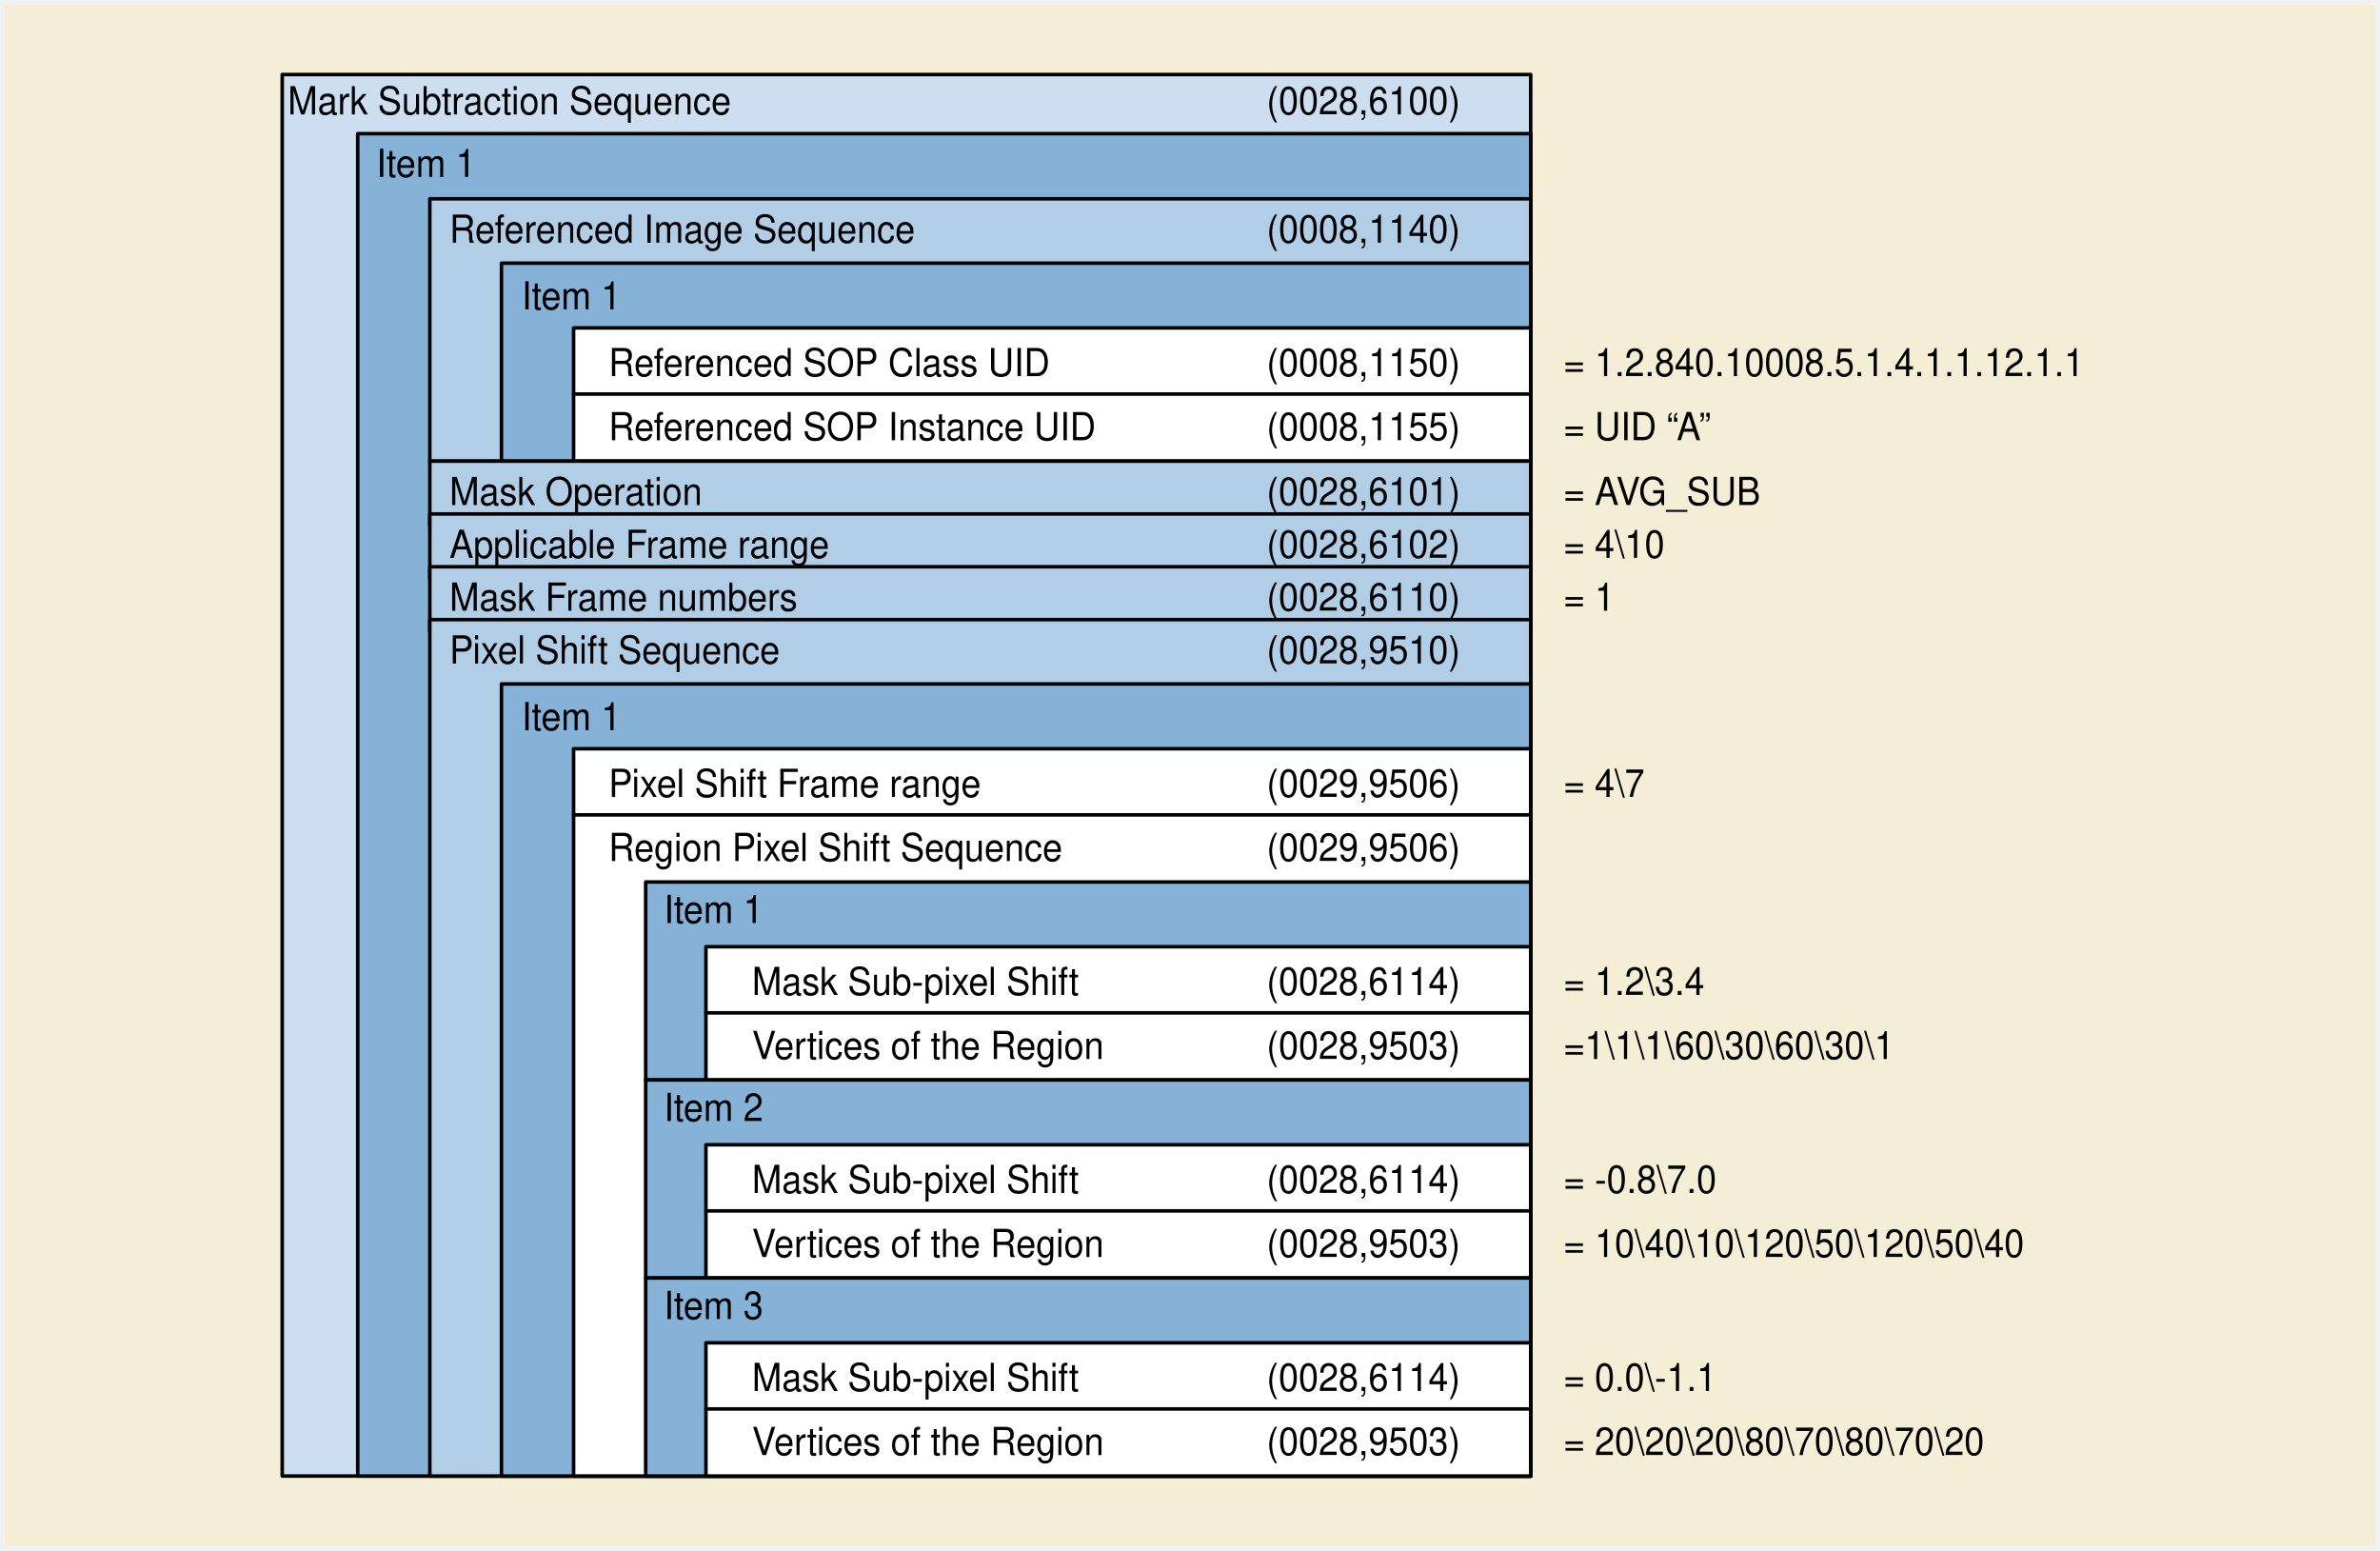
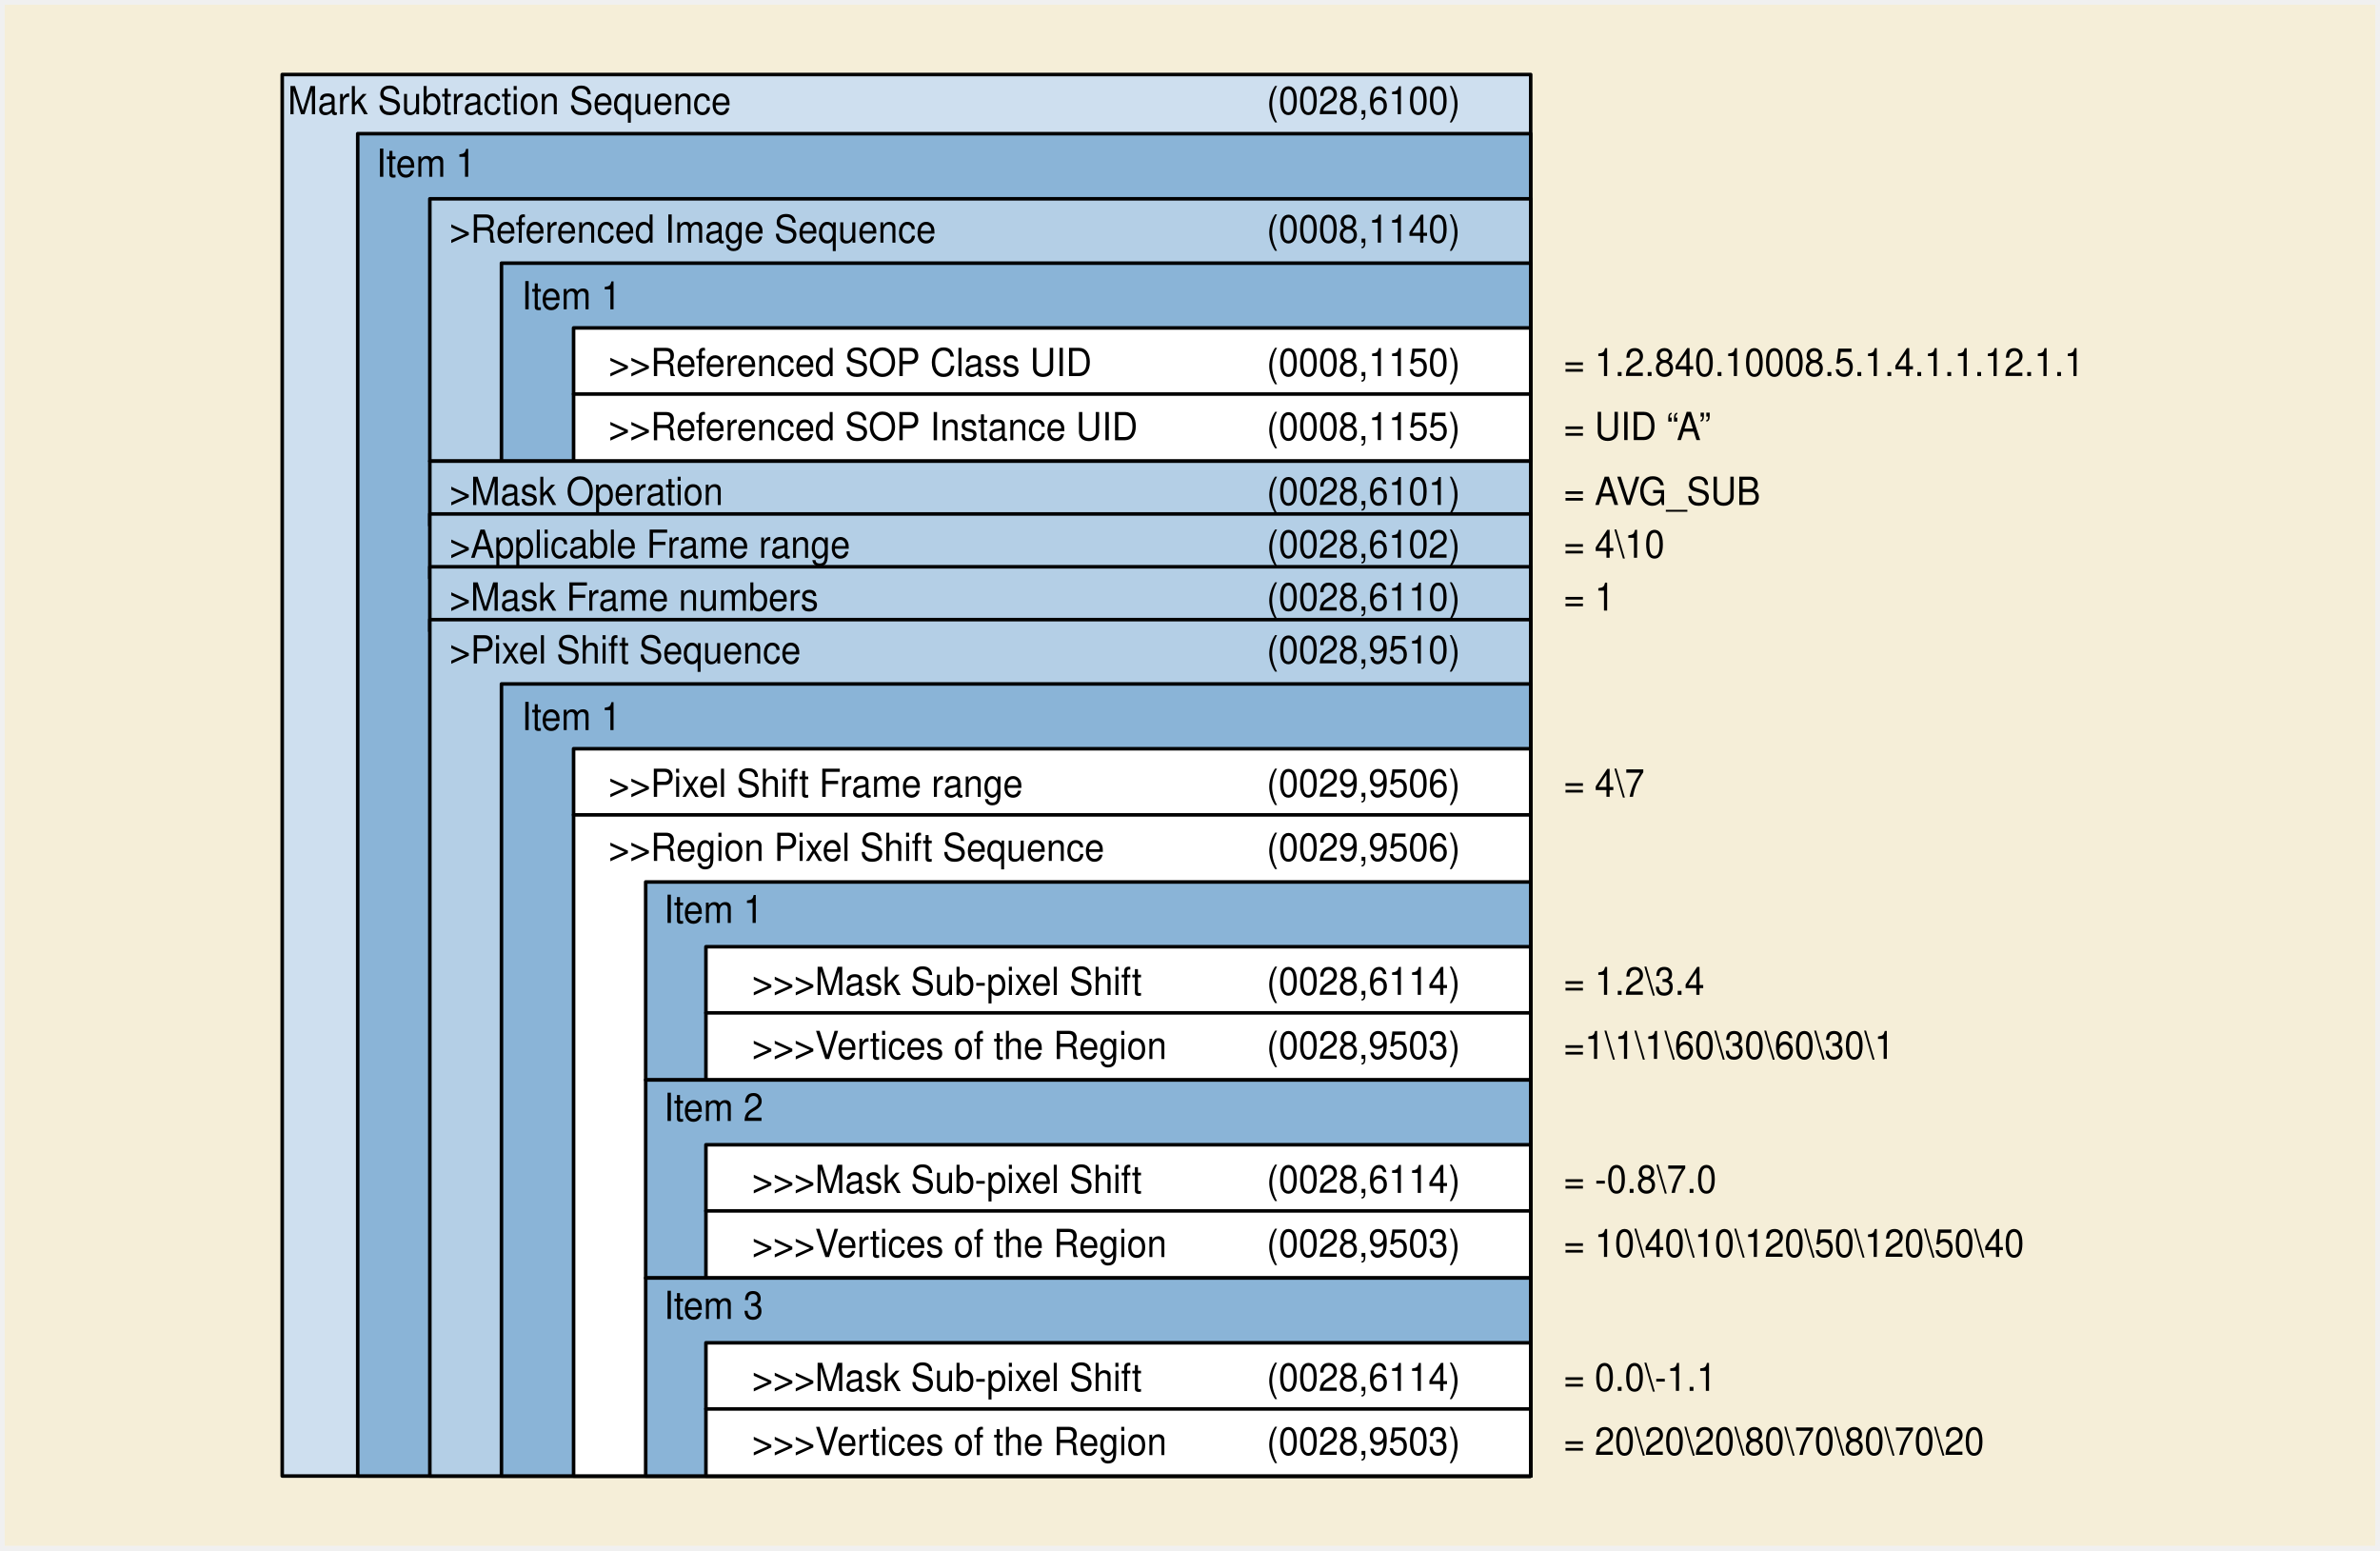
<svg xmlns="http://www.w3.org/2000/svg" version="1.1" id="Layer_1" x="0px" y="0px" width="502px" height="327px" viewBox="0 0 502 327" enable-background="new 0 0 502 327" xml:space="preserve">
  <defs>
    <style type="text/css">
	text {
	  font-family: Helvetica, Verdana, ArialUnicodeMS, san-serif
	}
	</style>
  </defs>
  <g>
   </g>
  <g>
-     <rect x="1" y="1" fill="#F5EED6" width="500" height="325" />
+     <rect x="1" y="1" fill="#F5EED8" width="500" height="325" />
    <g>
-       <rect x="59.529" y="15.713" fill="#CCDEF0" stroke="#010101" stroke-width="0.75" stroke-linecap="round" stroke-linejoin="round" stroke-miterlimit="1" width="263.332" height="295.574" />
+       <rect x="59.529" y="15.713" fill="#CEDFEF" stroke="#010101" stroke-width="0.75" stroke-linecap="round" stroke-linejoin="round" stroke-miterlimit="1" width="263.332" height="295.574" />
      <rect x="60.693" y="18.277" fill="none" width="175.978" height="7.715" />
-       <text transform="matrix(0.9288 0 0 1 60.6929 24.1167)" font-size="8.159">Mark Subtraction Sequence</text>
-       <rect x="75.454" y="28.186" fill="#86B2D8" stroke="#010101" stroke-width="0.75" stroke-linecap="round" stroke-linejoin="round" stroke-miterlimit="1" width="247.407" height="283.102" />
-       <rect x="90.662" y="41.931" fill="#B2CEE7" stroke="#010101" stroke-width="0.75" stroke-linecap="round" stroke-linejoin="round" stroke-miterlimit="1" width="232.199" height="55.327" />
+       <text transform="matrix(0.9288 0 0 1 60.6929 24.0957)" font-size="8.159">Mark Subtraction Sequence</text>
+       <rect x="75.454" y="28.186" fill="#8AB4D7" stroke="#010101" stroke-width="0.75" stroke-linecap="round" stroke-linejoin="round" stroke-miterlimit="1" width="247.407" height="283.102" />
+       <rect x="90.662" y="41.931" fill="#B4CFE6" stroke="#010101" stroke-width="0.75" stroke-linecap="round" stroke-linejoin="round" stroke-miterlimit="1" width="232.199" height="55.327" />
      <rect x="79.387" y="31.46" fill="none" width="156.672" height="7.715" />
-       <text transform="matrix(0.9288 0 0 1 79.3867 37.3003)" font-size="8.159">Item 1</text>
-       <rect x="105.772" y="55.496" fill="#86B2D8" stroke="#010101" stroke-width="0.75" stroke-linecap="round" stroke-linejoin="round" stroke-miterlimit="1" width="217.089" height="41.762" />
+       <text transform="matrix(0.9288 0 0 1 79.3867 37.2793)" font-size="8.159">Item 1</text>
+       <rect x="105.772" y="55.496" fill="#8AB4D7" stroke="#010101" stroke-width="0.75" stroke-linecap="round" stroke-linejoin="round" stroke-miterlimit="1" width="217.089" height="41.762" />
      <rect x="120.982" y="69.159" fill="#FFFFFF" stroke="#010101" stroke-width="0.75" stroke-linecap="round" stroke-linejoin="round" stroke-miterlimit="1" width="201.879" height="28.099" />
      <line fill="#FFFFFF" stroke="#010101" stroke-width="0.75" stroke-linecap="round" stroke-linejoin="round" stroke-miterlimit="1" x1="120.982" y1="83.11" x2="322.861" y2="83.11" />
      <rect x="128.359" y="73.496" fill="none" width="108.615" height="7.714" />
-       <text transform="matrix(0.9288 0 0 1 128.3594 79.3359)" font-size="8.159">Referenced SOP Class UID</text>
-       <rect x="128.359" y="87.004" fill="none" width="108.156" height="7.715" />
-       <text transform="matrix(0.9288 0 0 1 128.3589 92.8438)" font-size="8.159">Referenced SOP Instance UID</text>
+       <text transform="matrix(0.9288 0 0 1 128.3594 79.3149)" font-size="8.159">&gt;&gt;Referenced SOP Class UID</text>
+       <rect x="128.359" y="87.004" fill="none" width="114.61" height="7.715" />
+       <text transform="matrix(0.9288 0 0 1 128.3589 92.8433)" font-size="8.159">&gt;&gt;Referenced SOP Instance UID</text>
      <rect x="94.802" y="45.354" fill="none" width="142.655" height="7.715" />
-       <text transform="matrix(0.9288 0 0 1 94.8018 51.1943)" font-size="8.159">Referenced Image Sequence</text>
+       <text transform="matrix(0.9288 0 0 1 94.8018 51.1733)" font-size="8.159">&gt;Referenced Image Sequence</text>
      <rect x="110.042" y="59.412" fill="none" width="127.167" height="7.715" />
-       <text transform="matrix(0.9288 0 0 1 110.0425 65.252)" font-size="8.159">Item 1</text>
-       <rect x="90.662" y="97.258" fill="#B2CEE7" stroke="#010101" stroke-width="0.75" stroke-linecap="round" stroke-linejoin="round" stroke-miterlimit="1" width="232.199" height="13.565" />
+       <text transform="matrix(0.9288 0 0 1 110.0425 65.231)" font-size="8.159">Item 1</text>
+       <rect x="90.662" y="97.258" fill="#B4CFE6" stroke="#010101" stroke-width="0.75" stroke-linecap="round" stroke-linejoin="round" stroke-miterlimit="1" width="232.199" height="13.565" />
      <rect x="94.802" y="100.682" fill="none" width="142.322" height="7.715" />
-       <text transform="matrix(0.9288 0 0 1 94.8018 106.5215)" font-size="8.159">Mask Operation</text>
-       <rect x="90.662" y="108.397" fill="#B2CEE7" stroke="#010101" stroke-width="0.75" stroke-linecap="round" stroke-linejoin="round" stroke-miterlimit="1" width="232.199" height="13.565" />
+       <text transform="matrix(0.9288 0 0 1 94.8018 106.5005)" font-size="8.159">&gt;Mask Operation</text>
+       <rect x="90.662" y="108.397" fill="#B4CFE6" stroke="#010101" stroke-width="0.75" stroke-linecap="round" stroke-linejoin="round" stroke-miterlimit="1" width="232.199" height="13.565" />
      <rect x="94.802" y="111.821" fill="none" width="141.863" height="7.715" />
-       <text transform="matrix(0.9288 0 0 1 94.8018 117.6606)" font-size="8.159">Applicable Frame range</text>
-       <rect x="90.662" y="119.536" fill="#B2CEE7" stroke="#010101" stroke-width="0.75" stroke-linecap="round" stroke-linejoin="round" stroke-miterlimit="1" width="232.199" height="13.565" />
+       <text transform="matrix(0.9288 0 0 1 94.8018 117.6396)" font-size="8.159">&gt;Applicable Frame range</text>
+       <rect x="90.662" y="119.536" fill="#B4CFE6" stroke="#010101" stroke-width="0.75" stroke-linecap="round" stroke-linejoin="round" stroke-miterlimit="1" width="232.199" height="13.565" />
      <rect x="94.802" y="122.96" fill="none" width="141.53" height="7.715" />
-       <text transform="matrix(0.9288 0 0 1 94.8018 128.7998)" font-size="8.159">Mask Frame numbers</text>
-       <rect x="90.662" y="130.675" fill="#B2CEE7" stroke="#010101" stroke-width="0.75" stroke-linecap="round" stroke-linejoin="round" stroke-miterlimit="1" width="232.199" height="180.612" />
+       <text transform="matrix(0.9288 0 0 1 94.8018 128.7788)" font-size="8.159">&gt;Mask Frame numbers</text>
+       <rect x="90.662" y="130.675" fill="#B4CFE6" stroke="#010101" stroke-width="0.75" stroke-linecap="round" stroke-linejoin="round" stroke-miterlimit="1" width="232.199" height="180.612" />
      <rect x="94.802" y="134.099" fill="none" width="141.988" height="7.715" />
-       <text transform="matrix(0.9288 0 0 1 94.8018 139.939)" font-size="8.159">Pixel Shift Sequence</text>
-       <rect x="105.772" y="144.241" fill="#86B2D8" stroke="#010101" stroke-width="0.75" stroke-linecap="round" stroke-linejoin="round" stroke-miterlimit="1" width="217.089" height="167.046" />
+       <text transform="matrix(0.9288 0 0 1 94.8018 139.918)" font-size="8.159">&gt;Pixel Shift Sequence</text>
+       <rect x="105.772" y="144.241" fill="#8AB4D7" stroke="#010101" stroke-width="0.75" stroke-linecap="round" stroke-linejoin="round" stroke-miterlimit="1" width="217.089" height="167.046" />
      <rect x="120.982" y="157.904" fill="#FFFFFF" stroke="#010101" stroke-width="0.75" stroke-linecap="round" stroke-linejoin="round" stroke-miterlimit="1" width="201.879" height="153.383" />
      <line fill="#FFFFFF" stroke="#010101" stroke-width="0.75" stroke-linecap="round" stroke-linejoin="round" stroke-miterlimit="1" x1="120.982" y1="171.855" x2="322.861" y2="171.855" />
      <rect x="128.359" y="162.241" fill="none" width="108.83" height="7.714" />
-       <text transform="matrix(0.9288 0 0 1 128.3594 168.0801)" font-size="8.159">Pixel Shift Frame range</text>
+       <text transform="matrix(0.9288 0 0 1 128.3594 168.0596)" font-size="8.159">&gt;&gt;Pixel Shift Frame range</text>
      <rect x="128.359" y="175.748" fill="none" width="108.83" height="7.715" />
-       <text transform="matrix(0.9288 0 0 1 128.3589 181.5879)" font-size="8.159">Region Pixel Shift Sequence</text>
-       <rect x="136.192" y="186.002" fill="#86B2D8" stroke="#010101" stroke-width="0.75" stroke-linecap="round" stroke-linejoin="round" stroke-miterlimit="1" width="186.669" height="41.762" />
+       <text transform="matrix(0.9288 0 0 1 128.3589 181.5674)" font-size="8.159">&gt;&gt;Region Pixel Shift Sequence</text>
+       <rect x="136.192" y="186.002" fill="#8AB4D7" stroke="#010101" stroke-width="0.75" stroke-linecap="round" stroke-linejoin="round" stroke-miterlimit="1" width="186.669" height="41.762" />
      <rect x="148.896" y="199.666" fill="#FFFFFF" stroke="#010101" stroke-width="0.75" stroke-linecap="round" stroke-linejoin="round" stroke-miterlimit="1" width="173.965" height="28.098" />
      <line fill="#FFFFFF" stroke="#010101" stroke-width="0.75" stroke-linecap="round" stroke-linejoin="round" stroke-miterlimit="1" x1="148.896" y1="213.617" x2="322.861" y2="213.617" />
      <g>
-         <rect x="158.614" y="204.002" fill="none" width="78.954" height="7.715" />
-         <text transform="matrix(0.9288 0 0 1 158.6138 209.8418)" font-size="8.159">Mask Sub-pixel Shift</text>
+         <rect x="158.614" y="204.002" fill="none" width="89.021" height="7.715" />
+         <text transform="matrix(0.9288 0 0 1 158.6138 209.8418)" font-size="8.159">&gt;&gt;&gt;Mask Sub-pixel Shift</text>
      </g>
      <g>
-         <rect x="158.613" y="217.51" fill="none" width="78.954" height="7.715" />
-         <text transform="matrix(0.9288 0 0 1 158.6133 223.3496)" font-size="8.159">Vertices of the Region</text>
+         <rect x="158.613" y="217.51" fill="none" width="89.022" height="7.715" />
+         <text transform="matrix(0.9288 0 0 1 158.6133 223.3496)" font-size="8.159">&gt;&gt;&gt;Vertices of the Region</text>
      </g>
      <rect x="110.042" y="148.157" fill="none" width="127.729" height="7.715" />
-       <text transform="matrix(0.9288 0 0 1 110.0425 153.9966)" font-size="8.159">Item 1</text>
+       <text transform="matrix(0.9288 0 0 1 110.0425 153.9756)" font-size="8.159">Item 1</text>
      <rect x="140.042" y="188.824" fill="none" width="96.499" height="7.715" />
-       <text transform="matrix(0.9288 0 0 1 140.0425 194.6641)" font-size="8.159">Item 1</text>
-       <rect x="136.192" y="227.764" fill="#86B2D8" stroke="#010101" stroke-width="0.75" stroke-linecap="round" stroke-linejoin="round" stroke-miterlimit="1" width="186.669" height="41.762" />
+       <text transform="matrix(0.9288 0 0 1 140.0425 194.6426)" font-size="8.159">Item 1</text>
+       <rect x="136.192" y="227.764" fill="#8AB4D7" stroke="#010101" stroke-width="0.75" stroke-linecap="round" stroke-linejoin="round" stroke-miterlimit="1" width="186.669" height="41.762" />
      <rect x="148.896" y="241.428" fill="#FFFFFF" stroke="#010101" stroke-width="0.75" stroke-linecap="round" stroke-linejoin="round" stroke-miterlimit="1" width="173.965" height="28.098" />
      <line fill="#FFFFFF" stroke="#010101" stroke-width="0.75" stroke-linecap="round" stroke-linejoin="round" stroke-miterlimit="1" x1="148.896" y1="255.379" x2="322.861" y2="255.379" />
      <g>
-         <rect x="158.614" y="245.764" fill="none" width="78.954" height="7.715" />
-         <text transform="matrix(0.9288 0 0 1 158.6138 251.6035)" font-size="8.159">Mask Sub-pixel Shift</text>
+         <rect x="158.614" y="245.764" fill="none" width="89.021" height="7.715" />
+         <text transform="matrix(0.9288 0 0 1 158.6138 251.6035)" font-size="8.159">&gt;&gt;&gt;Mask Sub-pixel Shift</text>
      </g>
      <g>
-         <rect x="158.613" y="259.271" fill="none" width="78.954" height="7.715" />
-         <text transform="matrix(0.9288 0 0 1 158.6133 265.1113)" font-size="8.159">Vertices of the Region</text>
+         <rect x="158.613" y="259.271" fill="none" width="89.022" height="7.715" />
+         <text transform="matrix(0.9288 0 0 1 158.6133 265.1113)" font-size="8.159">&gt;&gt;&gt;Vertices of the Region</text>
      </g>
      <rect x="140.042" y="230.586" fill="none" width="96.833" height="7.715" />
-       <text transform="matrix(0.9288 0 0 1 140.0425 236.4258)" font-size="8.159">Item 2</text>
-       <rect x="136.192" y="269.525" fill="#86B2D8" stroke="#010101" stroke-width="0.75" stroke-linecap="round" stroke-linejoin="round" stroke-miterlimit="1" width="186.669" height="41.762" />
+       <text transform="matrix(0.9288 0 0 1 140.0425 236.4043)" font-size="8.159">Item 2</text>
+       <rect x="136.192" y="269.525" fill="#8AB4D7" stroke="#010101" stroke-width="0.75" stroke-linecap="round" stroke-linejoin="round" stroke-miterlimit="1" width="186.669" height="41.762" />
      <rect x="148.896" y="283.189" fill="#FFFFFF" stroke="#010101" stroke-width="0.75" stroke-linecap="round" stroke-linejoin="round" stroke-miterlimit="1" width="173.965" height="28.098" />
      <line fill="#FFFFFF" stroke="#010101" stroke-width="0.75" stroke-linecap="round" stroke-linejoin="round" stroke-miterlimit="1" x1="148.896" y1="297.141" x2="322.861" y2="297.141" />
      <g>
-         <rect x="158.614" y="287.525" fill="none" width="78.954" height="7.715" />
-         <text transform="matrix(0.9288 0 0 1 158.6138 293.3652)" font-size="8.159">Mask Sub-pixel Shift</text>
+         <rect x="158.614" y="287.525" fill="none" width="89.021" height="7.715" />
+         <text transform="matrix(0.9288 0 0 1 158.6138 293.3652)" font-size="8.159">&gt;&gt;&gt;Mask Sub-pixel Shift</text>
      </g>
      <g>
-         <rect x="158.613" y="301.033" fill="none" width="78.954" height="7.715" />
-         <text transform="matrix(0.9288 0 0 1 158.6133 306.873)" font-size="8.159">Vertices of the Region</text>
+         <rect x="158.613" y="301.033" fill="none" width="89.022" height="7.715" />
+         <text transform="matrix(0.9288 0 0 1 158.6133 306.873)" font-size="8.159">&gt;&gt;&gt;Vertices of the Region</text>
      </g>
      <rect x="140.042" y="272.348" fill="none" width="97.167" height="7.715" />
-       <text transform="matrix(0.9288 0 0 1 140.0425 278.1875)" font-size="8.159">Item 3</text>
+       <text transform="matrix(0.9288 0 0 1 140.0425 278.166)" font-size="8.159">Item 3</text>
      <rect x="267.16" y="18.264" fill="none" width="44.534" height="7.715" />
-       <text transform="matrix(0.9288 0 0 1 267.1602 24.104)" font-size="8.159">(0028,6100)</text>
+       <text transform="matrix(0.9288 0 0 1 267.1602 24.083)" font-size="8.159">(0028,6100)</text>
      <rect x="267.16" y="73.483" fill="none" width="45.037" height="7.714" />
-       <text transform="matrix(0.9288 0 0 1 267.1602 79.3232)" font-size="8.159">(0008,1150)</text>
+       <text transform="matrix(0.9288 0 0 1 267.1602 79.3022)" font-size="8.159">(0008,1150)</text>
      <rect x="267.16" y="86.991" fill="none" width="45.053" height="7.715" />
-       <text transform="matrix(0.9288 0 0 1 267.1602 92.8311)" font-size="8.159">(0008,1155)</text>
+       <text transform="matrix(0.9288 0 0 1 267.1602 92.8101)" font-size="8.159">(0008,1155)</text>
      <rect x="267.16" y="45.342" fill="none" width="44.386" height="7.715" />
-       <text transform="matrix(0.9288 0 0 1 267.1602 51.1816)" font-size="8.159">(0008,1140)</text>
+       <text transform="matrix(0.9288 0 0 1 267.1602 51.1606)" font-size="8.159">(0008,1140)</text>
      <rect x="267.16" y="100.669" fill="none" width="44.88" height="7.715" />
-       <text transform="matrix(0.9288 0 0 1 267.1602 106.5088)" font-size="8.159">(0028,6101)</text>
+       <text transform="matrix(0.9288 0 0 1 267.1602 106.4878)" font-size="8.159">(0028,6101)</text>
      <rect x="267.16" y="111.808" fill="none" width="44.866" height="7.715" />
-       <text transform="matrix(0.9288 0 0 1 267.1602 117.6479)" font-size="8.159">(0028,6102)</text>
+       <text transform="matrix(0.9288 0 0 1 267.1602 117.627)" font-size="8.159">(0028,6102)</text>
      <rect x="267.16" y="122.947" fill="none" width="44.985" height="7.715" />
-       <text transform="matrix(0.9288 0 0 1 267.1602 128.7871)" font-size="8.159">(0028,6110)</text>
+       <text transform="matrix(0.9288 0 0 1 267.1602 128.7661)" font-size="8.159">(0028,6110)</text>
      <rect x="267.16" y="134.086" fill="none" width="44.985" height="7.715" />
-       <text transform="matrix(0.9288 0 0 1 267.1602 139.9263)" font-size="8.159">(0028,9510)</text>
+       <text transform="matrix(0.9288 0 0 1 267.1602 139.9053)" font-size="8.159">(0028,9510)</text>
      <rect x="267.16" y="162.228" fill="none" width="44.984" height="7.714" />
-       <text transform="matrix(0.9288 0 0 1 267.1602 168.0684)" font-size="8.159">(0029,9506)</text>
+       <text transform="matrix(0.9288 0 0 1 267.1602 168.0469)" font-size="8.159">(0029,9506)</text>
      <rect x="267.16" y="175.736" fill="none" width="44.582" height="7.715" />
-       <text transform="matrix(0.9288 0 0 1 267.1602 181.5762)" font-size="8.159">(0029,9506)</text>
+       <text transform="matrix(0.9288 0 0 1 267.1602 181.5547)" font-size="8.159">(0029,9506)</text>
      <g>
        <rect x="267.16" y="203.99" fill="none" width="44.641" height="7.714" />
-         <text transform="matrix(0.9288 0 0 1 267.1602 209.8301)" font-size="8.159">(0028,6114)</text>
+         <text transform="matrix(0.9288 0 0 1 267.1602 209.8086)" font-size="8.159">(0028,6114)</text>
      </g>
      <g>
        <rect x="267.16" y="217.498" fill="none" width="44.825" height="7.715" />
-         <text transform="matrix(0.9288 0 0 1 267.1602 223.3379)" font-size="8.159">(0028,9503)</text>
+         <text transform="matrix(0.9288 0 0 1 267.1602 223.3164)" font-size="8.159">(0028,9503)</text>
      </g>
      <g>
        <rect x="267.16" y="245.752" fill="none" width="44.664" height="7.714" />
-         <text transform="matrix(0.9288 0 0 1 267.1602 251.5918)" font-size="8.159">(0028,6114)</text>
+         <text transform="matrix(0.9288 0 0 1 267.1602 251.5703)" font-size="8.159">(0028,6114)</text>
      </g>
      <g>
        <rect x="267.16" y="259.26" fill="none" width="44.676" height="7.715" />
-         <text transform="matrix(0.9288 0 0 1 267.1602 265.0996)" font-size="8.159">(0028,9503)</text>
+         <text transform="matrix(0.9288 0 0 1 267.1602 265.0781)" font-size="8.159">(0028,9503)</text>
      </g>
      <g>
        <rect x="267.16" y="287.514" fill="none" width="44.914" height="7.714" />
-         <text transform="matrix(0.9288 0 0 1 267.1602 293.3535)" font-size="8.159">(0028,6114)</text>
+         <text transform="matrix(0.9288 0 0 1 267.1602 293.332)" font-size="8.159">(0028,6114)</text>
      </g>
      <g>
        <rect x="267.16" y="301.021" fill="none" width="44.664" height="7.715" />
-         <text transform="matrix(0.9288 0 0 1 267.1602 306.8613)" font-size="8.159">(0028,9503)</text>
+         <text transform="matrix(0.9288 0 0 1 267.1602 306.8398)" font-size="8.159">(0028,9503)</text>
      </g>
      <rect x="329.827" y="73.483" fill="none" width="112.038" height="7.714" />
-       <text transform="matrix(0.9288 0 0 1 329.8271 79.3232)" font-size="8.159">= 1.2.840.10008.5.1.4.1.1.12.1.1</text>
+       <text transform="matrix(0.9288 0 0 1 329.8271 79.3022)" font-size="8.159">= 1.2.840.10008.5.1.4.1.1.12.1.1</text>
      <rect x="329.827" y="86.991" fill="none" width="45.053" height="7.715" />
-       <text transform="matrix(0.9288 0 0 1 329.8271 92.8311)" font-size="8.159">= UID “A”</text>
+       <text transform="matrix(0.9288 0 0 1 329.8271 92.8101)" font-size="8.159">= UID “A”</text>
      <rect x="329.827" y="100.669" fill="none" width="44.88" height="7.715" />
-       <text transform="matrix(0.9288 0 0 1 329.8271 106.5088)" font-size="8.159">= AVG_SUB</text>
+       <text transform="matrix(0.9288 0 0 1 329.8271 106.4878)" font-size="8.159">= AVG_SUB</text>
      <rect x="329.827" y="111.808" fill="none" width="44.866" height="7.715" />
-       <text transform="matrix(0.9288 0 0 1 329.8271 117.6479)" font-size="8.159">= 4\10</text>
+       <text transform="matrix(0.9288 0 0 1 329.8271 117.627)" font-size="8.159">= 4\10</text>
      <rect x="329.827" y="122.947" fill="none" width="44.985" height="7.715" />
-       <text transform="matrix(0.9288 0 0 1 329.8271 128.7871)" font-size="8.159">= 1</text>
+       <text transform="matrix(0.9288 0 0 1 329.8271 128.7661)" font-size="8.159">= 1</text>
      <rect x="329.827" y="162.228" fill="none" width="44.984" height="7.714" />
-       <text transform="matrix(0.9288 0 0 1 329.8271 168.0684)" font-size="8.159">= 4\7</text>
+       <text transform="matrix(0.9288 0 0 1 329.8271 168.0469)" font-size="8.159">= 4\7</text>
      <g>
        <rect x="329.827" y="203.99" fill="none" width="44.641" height="7.714" />
-         <text transform="matrix(0.9288 0 0 1 329.8271 209.8301)" font-size="8.159">= 1.2\3.4</text>
+         <text transform="matrix(0.9288 0 0 1 329.8271 209.8086)" font-size="8.159">= 1.2\3.4</text>
      </g>
      <g>
        <rect x="329.827" y="217.498" fill="none" width="112.371" height="7.715" />
-         <text transform="matrix(0.9288 0 0 1 329.8271 223.3379)" font-size="8.159">=1\1\1\60\30\60\30\1</text>
+         <text transform="matrix(0.9288 0 0 1 329.8271 223.3164)" font-size="8.159">=1\1\1\60\30\60\30\1</text>
      </g>
      <g>
        <rect x="329.827" y="245.752" fill="none" width="44.664" height="7.714" />
-         <text transform="matrix(0.9288 0 0 1 329.8271 251.5918)" font-size="8.159">= -0.8\7.0</text>
+         <text transform="matrix(0.9288 0 0 1 329.8271 251.5703)" font-size="8.159">= -0.8\7.0</text>
      </g>
      <g>
        <rect x="329.827" y="259.26" fill="none" width="112.371" height="7.715" />
-         <text transform="matrix(0.9288 0 0 1 329.8271 265.0996)" font-size="8.159">= 10\40\10\120\50\120\50\40</text>
+         <text transform="matrix(0.9288 0 0 1 329.8271 265.0781)" font-size="8.159">= 10\40\10\120\50\120\50\40</text>
      </g>
      <g>
        <rect x="329.827" y="287.514" fill="none" width="44.914" height="7.714" />
-         <text transform="matrix(0.9288 0 0 1 329.8271 293.3535)" font-size="8.159">= 0.0\-1.1</text>
+         <text transform="matrix(0.9288 0 0 1 329.8271 293.332)" font-size="8.159">= 0.0\-1.1</text>
      </g>
      <g>
        <rect x="329.827" y="301.021" fill="none" width="112.644" height="7.715" />
-         <text transform="matrix(0.9288 0 0 1 329.8271 306.8613)" font-size="8.159">= 20\20\20\80\70\80\70\20</text>
+         <text transform="matrix(0.9288 0 0 1 329.8271 306.8398)" font-size="8.159">= 20\20\20\80\70\80\70\20</text>
      </g>
    </g>
  </g>
</svg>
